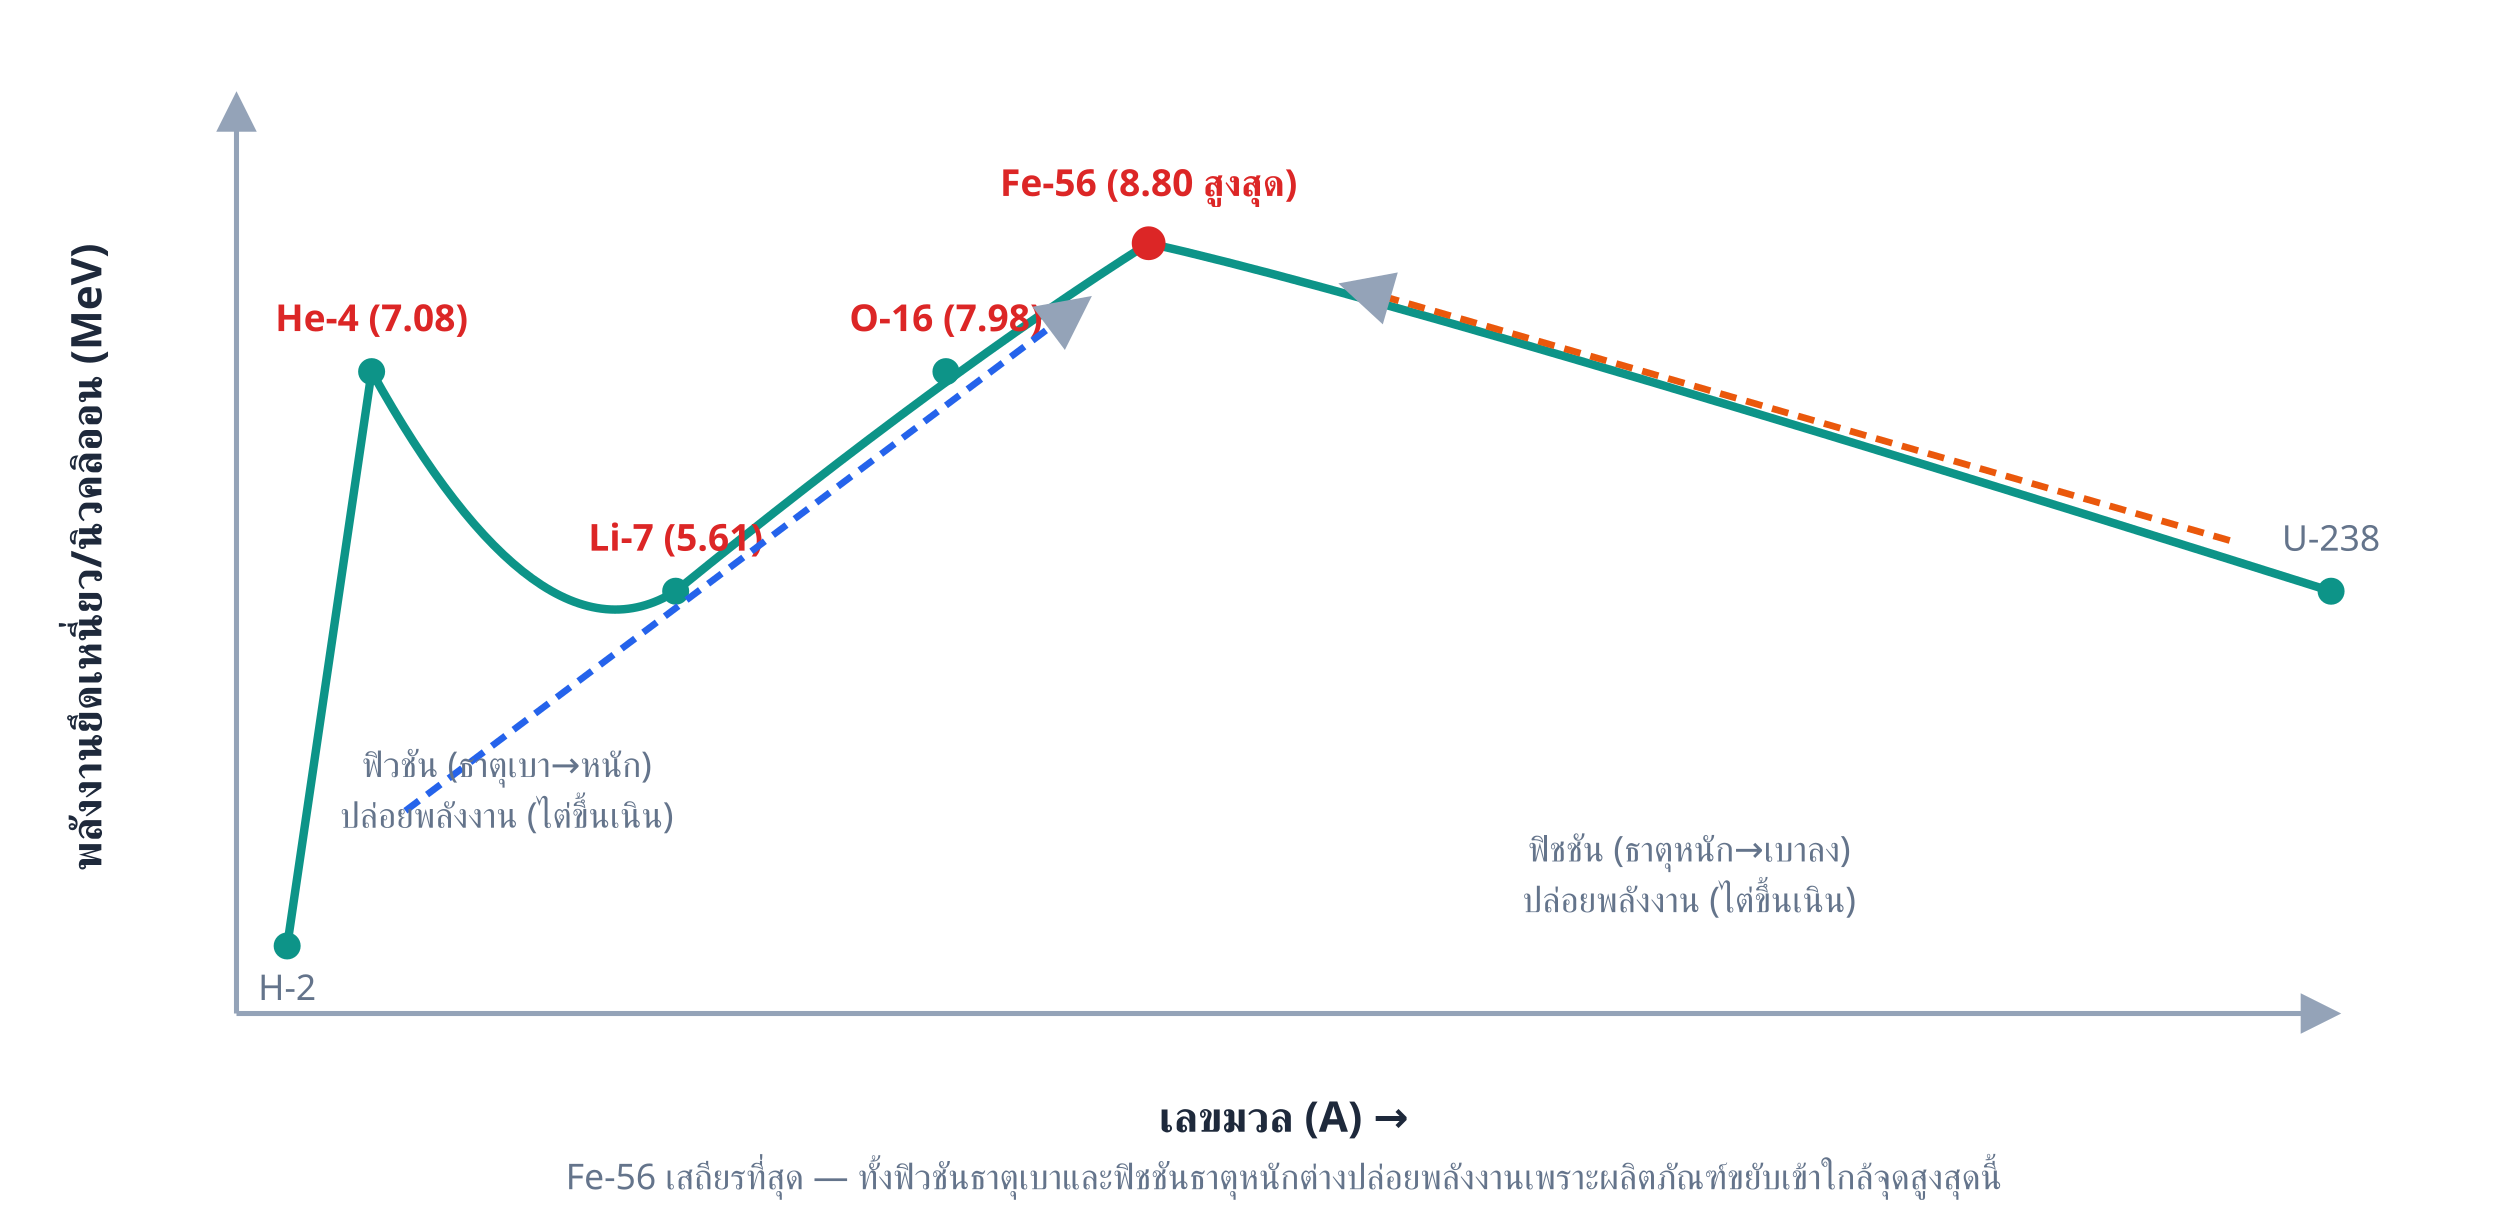
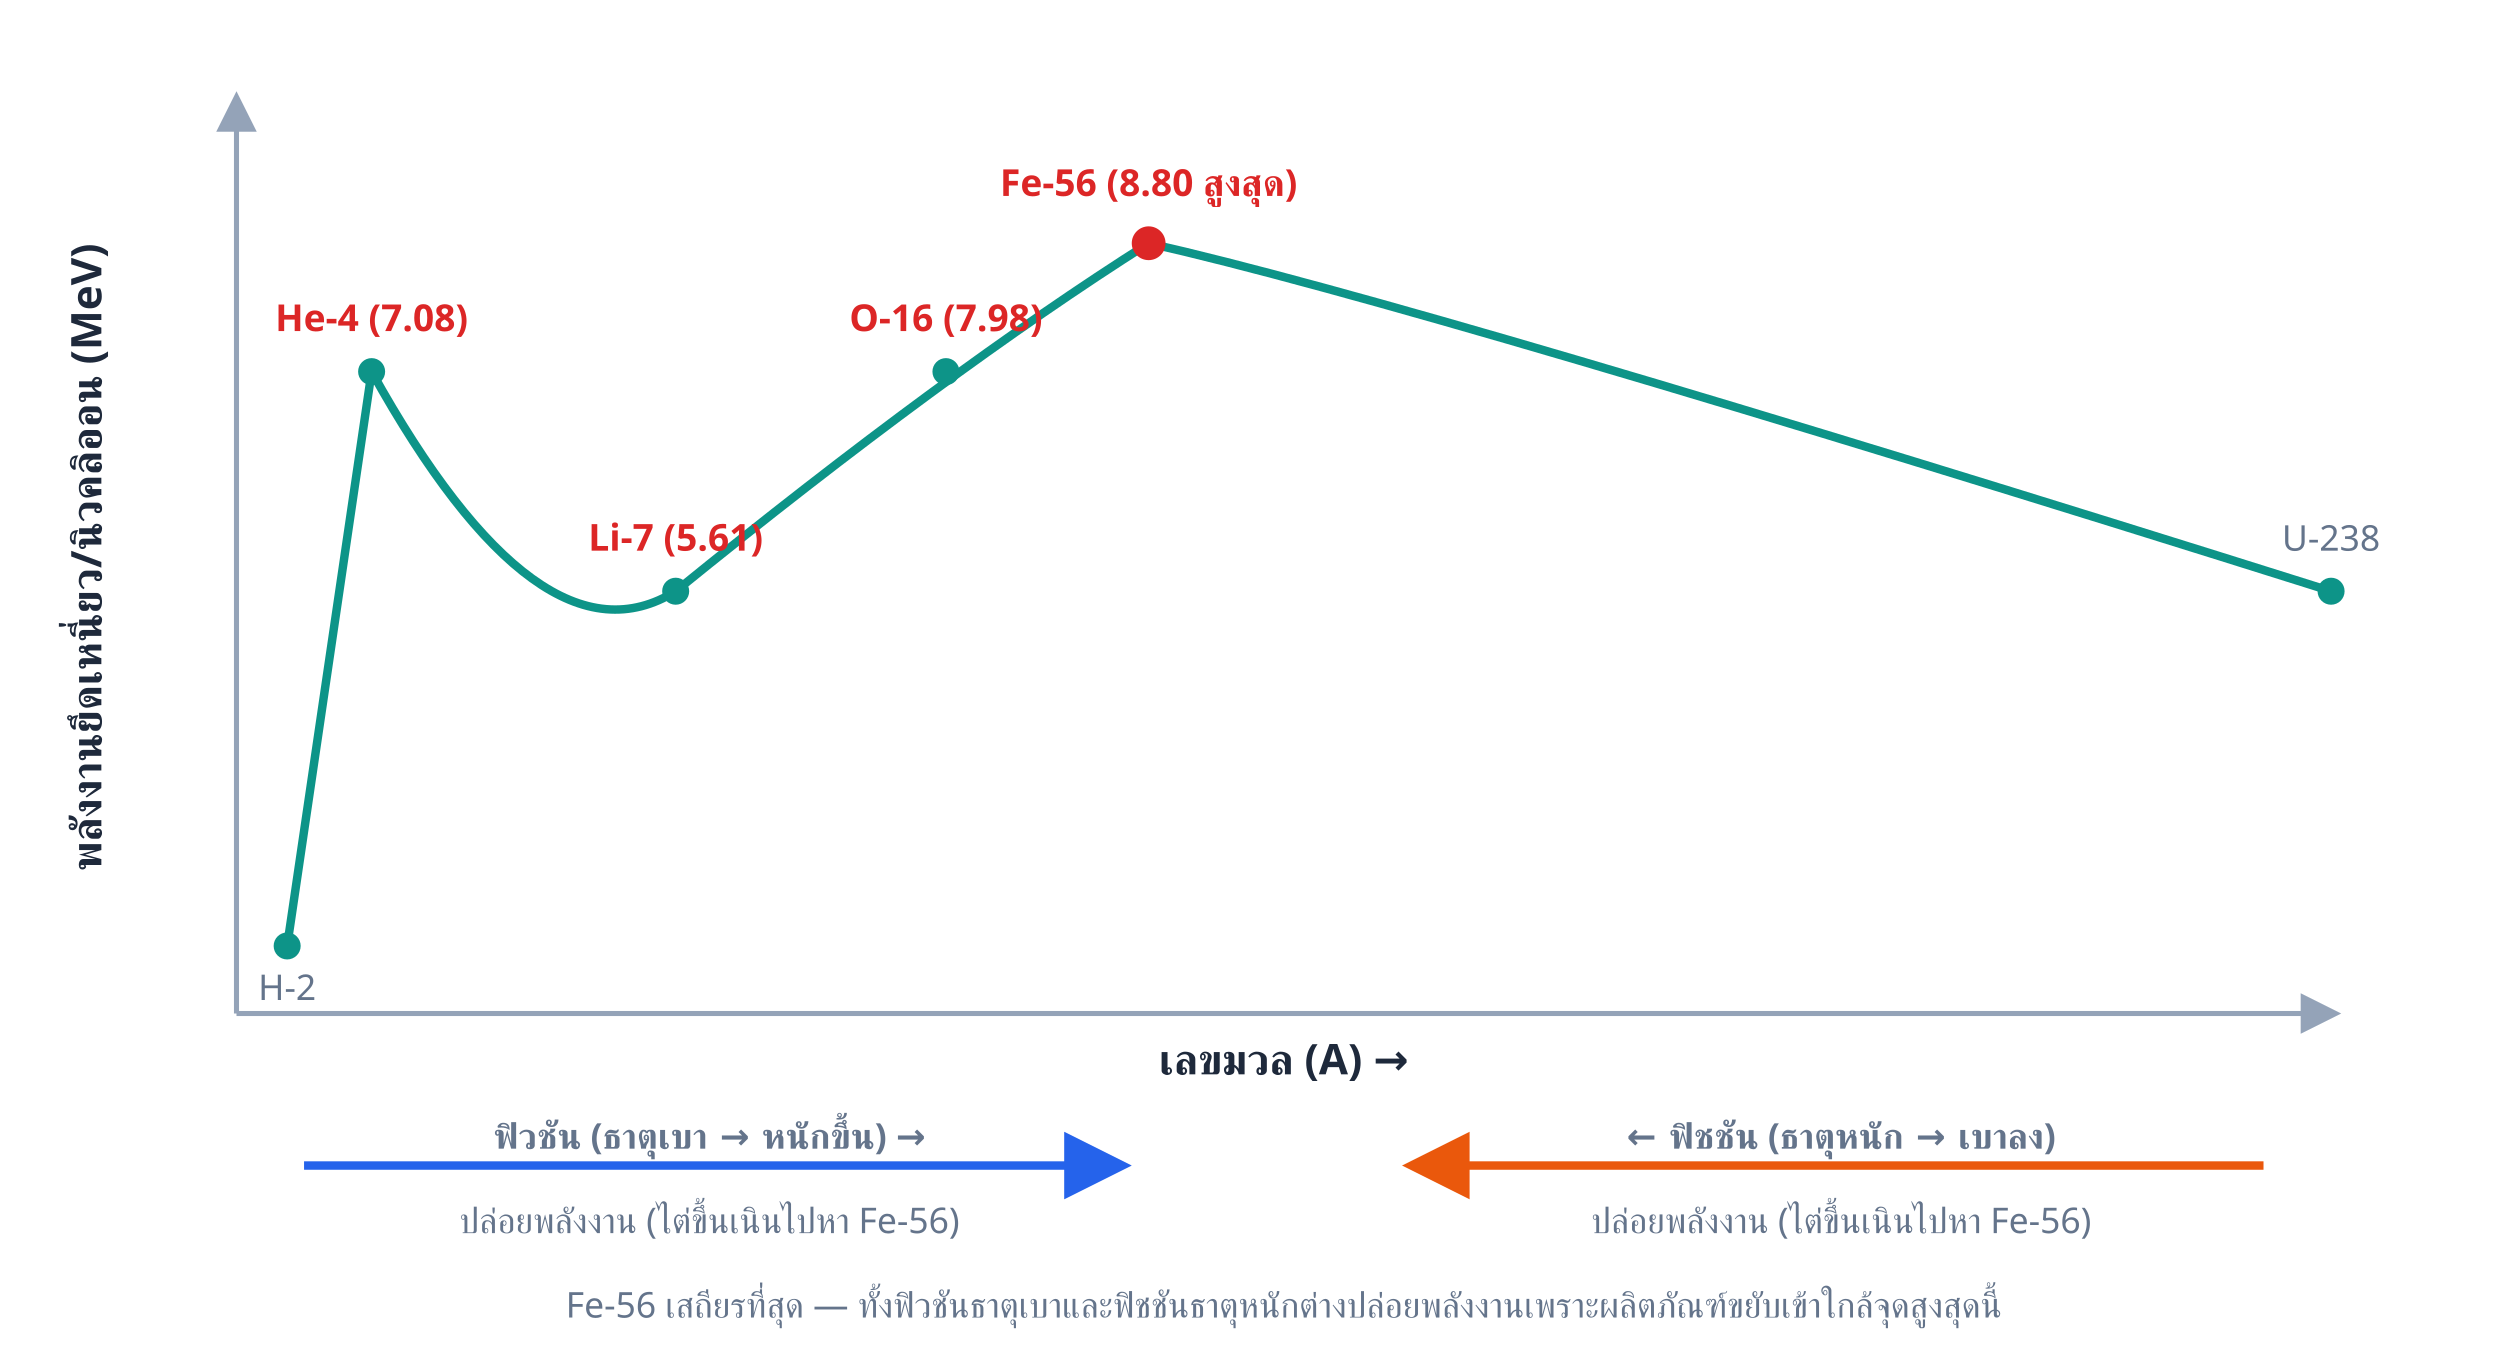
- <svg xmlns="http://www.w3.org/2000/svg" viewBox="0 0 740 360" font-family="system-ui, sans-serif">
+ <svg xmlns="http://www.w3.org/2000/svg" viewBox="0 0 740 400" font-family="system-ui, sans-serif">
  <style>
    .lbl { font-size: 12.5px; fill: #1e293b; text-anchor: middle; font-weight: 700; }
    .sub { font-size: 10.5px; fill: #64748b; text-anchor: middle; }
    .given { font-size: 11px; fill: #dc2626; font-weight: 700; text-anchor: middle; }
    .ax { stroke: #94a3b8; stroke-width: 1.5; }
  </style>
  <defs>
    <marker id="bec-ah" markerWidth="8" markerHeight="8" refX="6" refY="4" orient="auto">
      <path d="M0,0 L8,4 L0,8 z" fill="#94a3b8" />
    </marker>
+     <marker id="bec-ah-b" markerWidth="8" markerHeight="8" refX="6" refY="4" orient="auto">
+       <path d="M0,0 L8,4 L0,8 z" fill="#2563eb" />
+     </marker>
+     <marker id="bec-ah-o" markerWidth="8" markerHeight="8" refX="6" refY="4" orient="auto">
+       <path d="M0,0 L8,4 L0,8 z" fill="#ea580c" />
+     </marker>
  </defs>
  <line x1="70" y1="300" x2="690" y2="300" class="ax" marker-end="url(#bec-ah)" />
  <line x1="70" y1="300" x2="70" y2="30" class="ax" marker-end="url(#bec-ah)" />
-   <text x="380" y="335" class="lbl">เลขมวล (A) →</text>
+   <text x="380" y="318" class="lbl">เลขมวล (A) →</text>
  <text x="30" y="165" class="lbl" transform="rotate(-90 30 165)">พลังงานยึดเหนี่ยว/นิวคลิออน (MeV)</text>
  <path d="M85,280 L110,110 Q160,200 200,175 Q280,110 340,72 Q420,90 690,175" fill="none" stroke="#0d9488" stroke-width="2.5" />
  <circle cx="85" cy="280" r="4" fill="#0d9488" />
  <text x="85" y="296" class="sub">H-2</text>
  <circle cx="110" cy="110" r="4" fill="#0d9488" />
  <text x="110" y="98" class="given">He-4 (7.08)</text>
  <circle cx="200" cy="175" r="4" fill="#0d9488" />
  <text x="200" y="163" class="given">Li-7 (5.61)</text>
  <circle cx="280" cy="110" r="4" fill="#0d9488" />
  <text x="280" y="98" class="given">O-16 (7.98)</text>
  <circle cx="340" cy="72" r="5" fill="#dc2626" />
  <text x="340" y="58" class="given">Fe-56 (8.80 สูงสุด)</text>
  <circle cx="690" cy="175" r="4" fill="#0d9488" />
  <text x="690" y="163" class="sub" text-anchor="end">U-238</text>
-   <path d="M120,240 L320,90" stroke="#2563eb" stroke-width="2" stroke-dasharray="5 3" marker-end="url(#bec-ah)" />
-   <text x="150" y="230" class="sub" fill="#2563eb" text-anchor="start">ฟิวชัน (ธาตุเบา→หนัก)</text>
-   <text x="150" y="245" class="sub" fill="#2563eb" text-anchor="start">ปล่อยพลังงาน (ไต่ขึ้นเนิน)</text>
-   <path d="M660,160 L400,85" stroke="#ea580c" stroke-width="2" stroke-dasharray="5 3" marker-end="url(#bec-ah)" />
-   <text x="500" y="255" class="sub" fill="#ea580c" text-anchor="start">ฟิชชัน (ธาตุหนัก→เบาลง)</text>
-   <text x="500" y="270" class="sub" fill="#ea580c" text-anchor="start">ปล่อยพลังงาน (ไต่ขึ้นเนิน)</text>
-   <text x="380" y="352" class="sub">Fe-56 เสถียรที่สุด — ทั้งฟิวชันธาตุเบาและฟิชชันธาตุหนักต่างปล่อยพลังงานเพราะผลิตภัณฑ์ขยับเข้าใกล้จุดสูงสุดนี้</text>
+   <line x1="90" y1="345" x2="330" y2="345" stroke="#2563eb" stroke-width="2.5" marker-end="url(#bec-ah-b)" />
+   <text x="210" y="340" class="sub" fill="#2563eb" font-weight="700">ฟิวชัน (ธาตุเบา → หนักขึ้น) →</text>
+   <text x="210" y="365" class="sub" fill="#2563eb">ปล่อยพลังงาน (ไต่ขึ้นเนินไปหา Fe-56)</text>
+   <line x1="670" y1="345" x2="420" y2="345" stroke="#ea580c" stroke-width="2.5" marker-end="url(#bec-ah-o)" />
+   <text x="545" y="340" class="sub" fill="#ea580c" font-weight="700">← ฟิชชัน (ธาตุหนัก → เบาลง)</text>
+   <text x="545" y="365" class="sub" fill="#ea580c">ปล่อยพลังงาน (ไต่ขึ้นเนินไปหา Fe-56)</text>
+   <text x="380" y="390" class="sub">Fe-56 เสถียรที่สุด — ทั้งฟิวชันธาตุเบาและฟิชชันธาตุหนักต่างปล่อยพลังงานเพราะผลิตภัณฑ์ขยับเข้าใกล้จุดสูงสุดนี้</text>
</svg>
